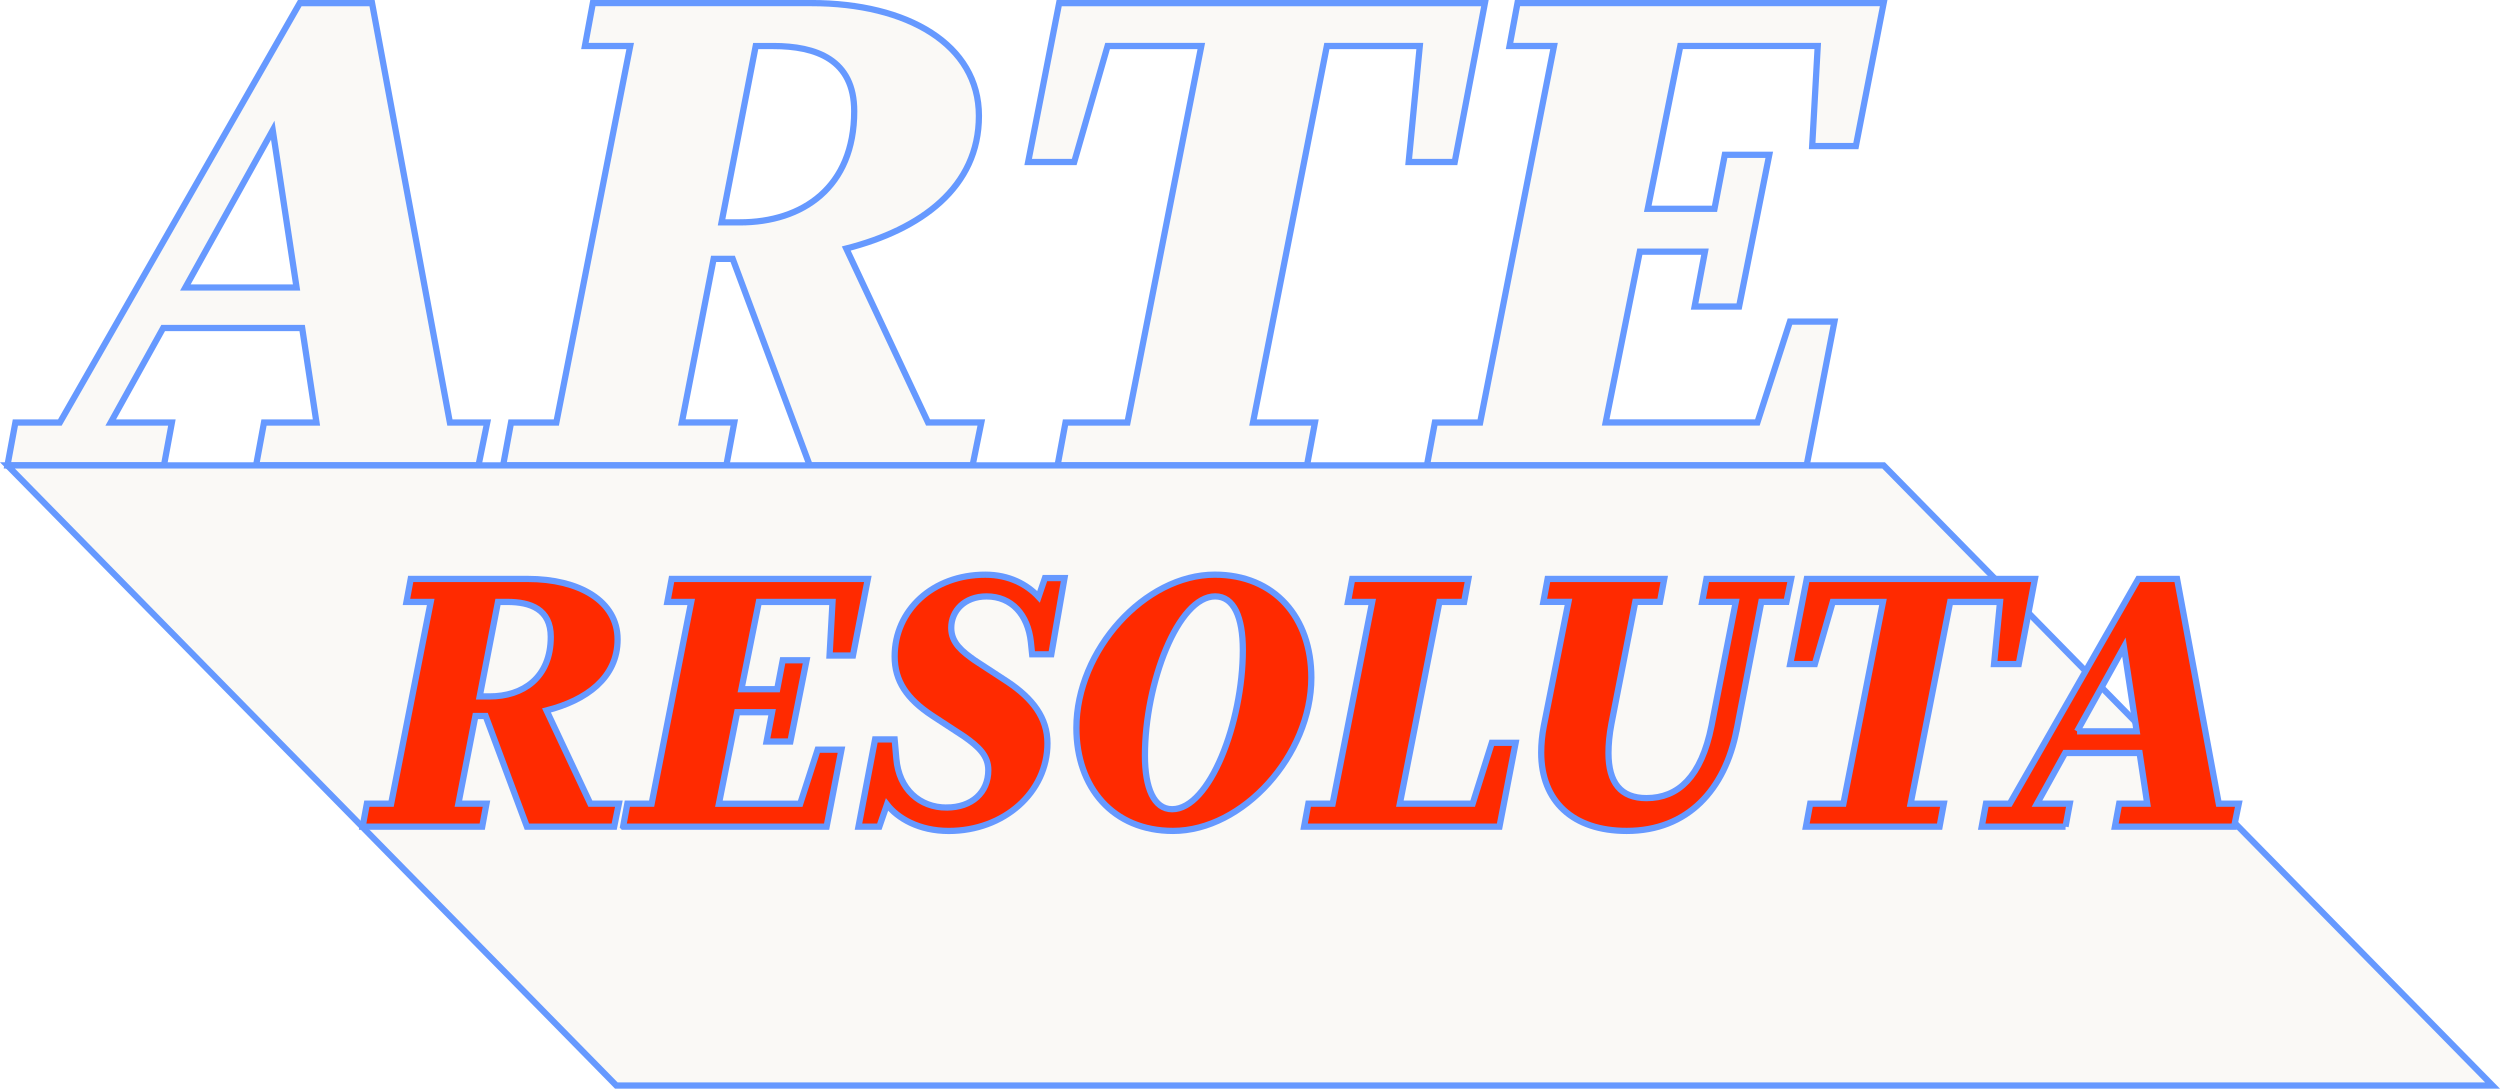
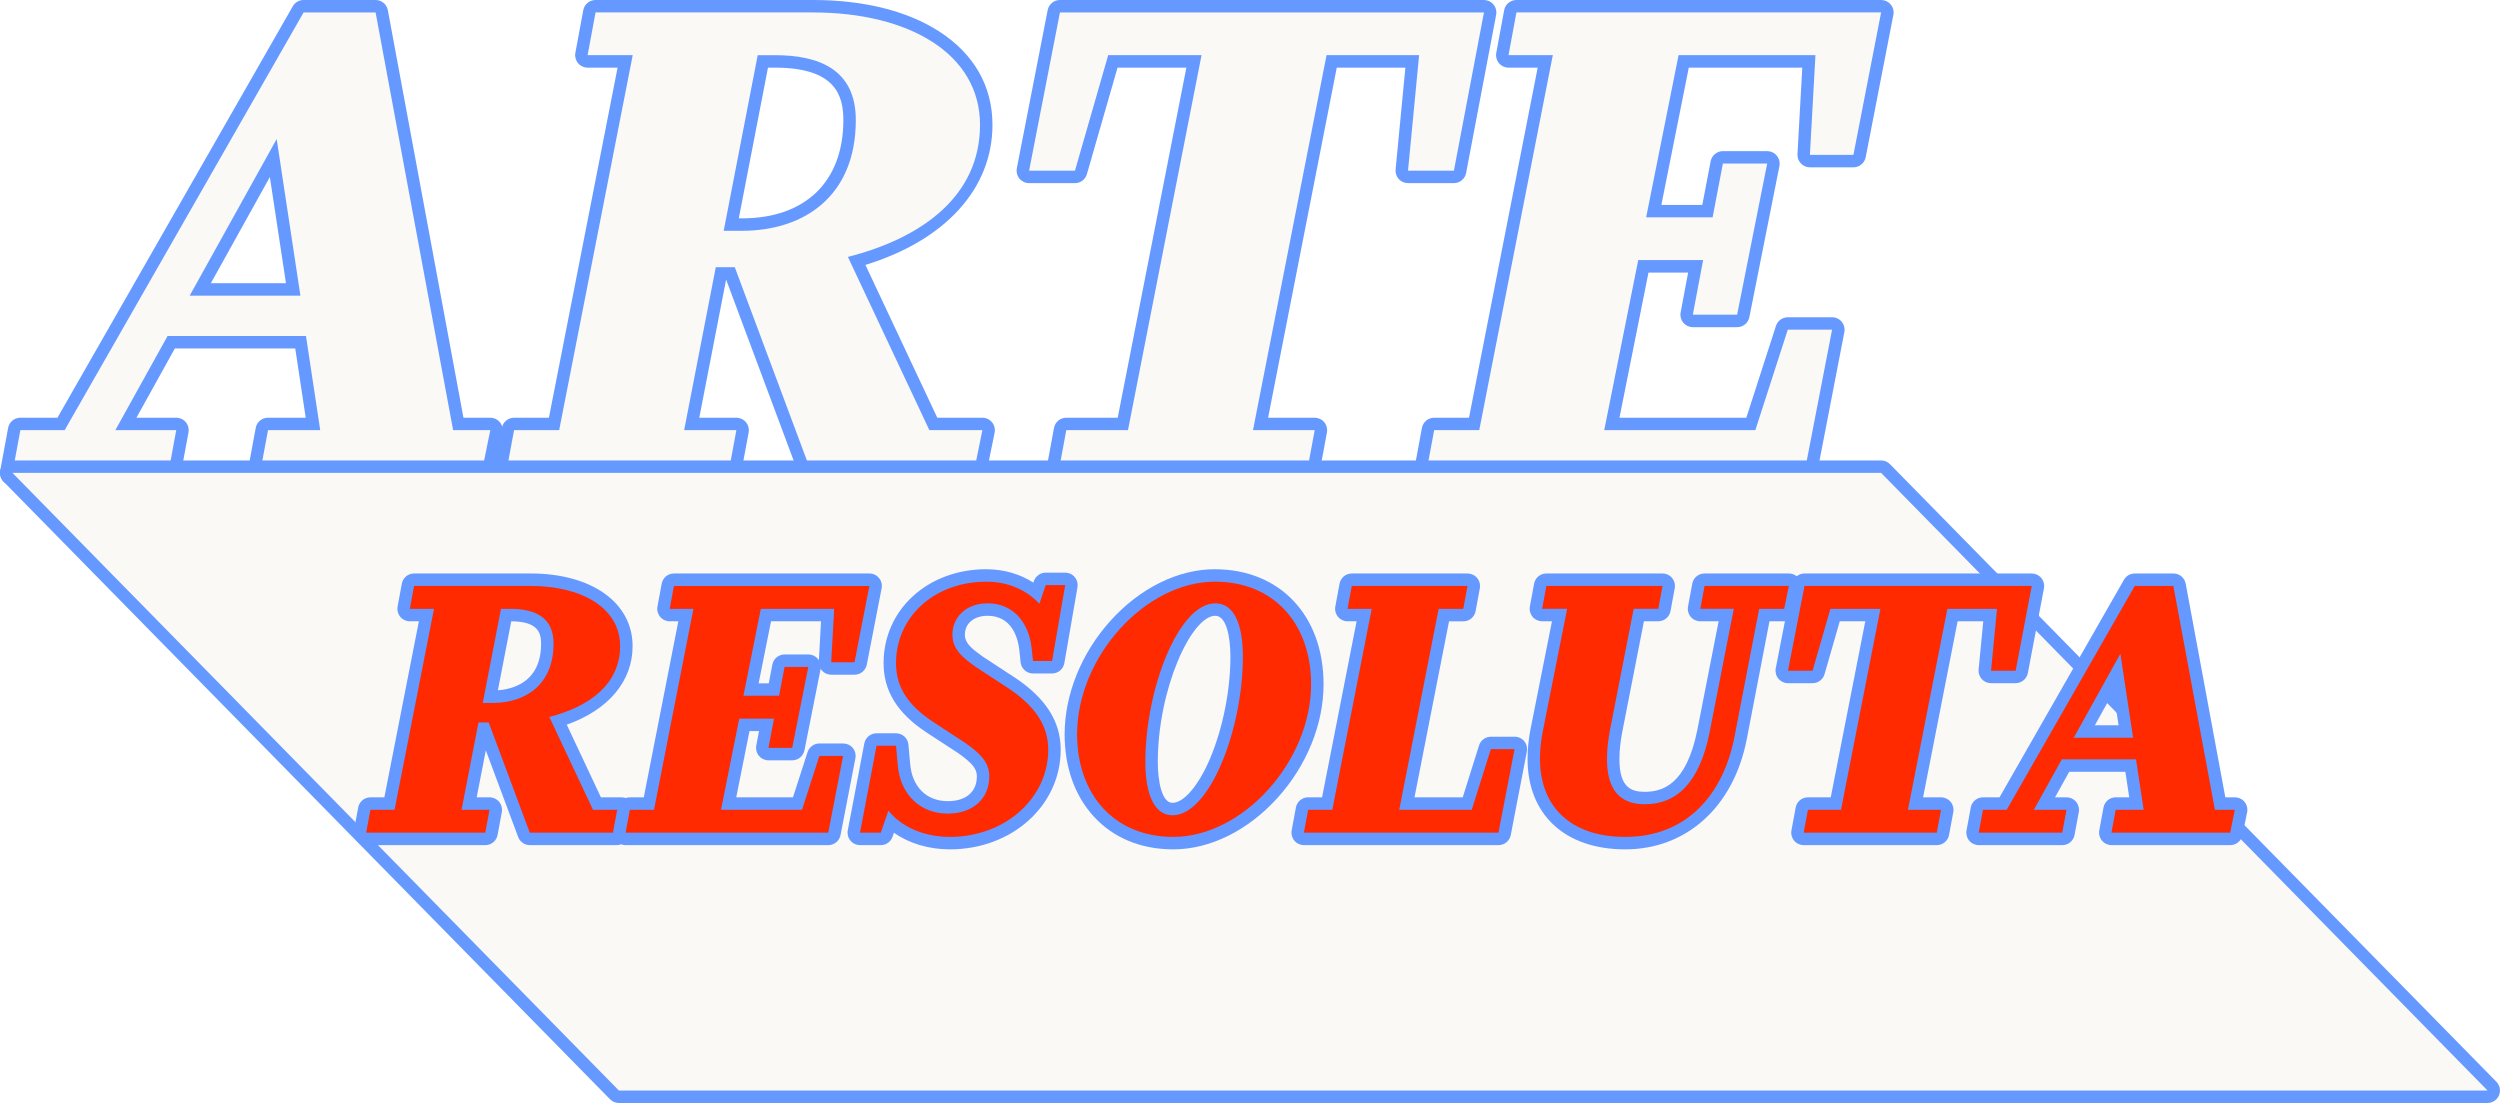
- <svg xmlns="http://www.w3.org/2000/svg" id="Layer_1" data-name="Layer 1" viewBox="0 0 799.48 348.15">
+ <svg xmlns="http://www.w3.org/2000/svg" id="Layer_1" data-name="Layer 1" viewBox="0 0 802.72 354.15">
  <defs>
    <style>
      .cls-1 {
+         fill: #ff2a00;
+       }
+ 
+       .cls-2 {
        fill: #faf9f6;
      }

-       .cls-1, .cls-2 {
-         stroke: #69f;
-         stroke-miterlimit: 10;
-         stroke-width: 2px;
-       }
- 
-       .cls-2 {
-         fill: #ff2a00;
+       .cls-3 {
+         fill: #69f;
      }
    </style>
  </defs>
  <g>
-     <path class="cls-1" d="M52.43,148.84H2.38l2.54-13.72h14.22L95.86,1h23.12l24.89,134.12h11.94l-2.79,13.72h-71.13l2.54-13.72h16.77l-4.57-30.23h-44.45l-16.77,30.23h19.56l-2.54,13.72ZM59.28,91.94h35.56l-7.62-50.3-27.94,50.3Z" />
-     <path class="cls-1" d="M160.89,148.84l2.54-13.72h14.48l23.62-120.41h-14.48l2.54-13.72h69.86c30.74,0,53.6,13.21,53.6,36.07s-18.54,36.33-42.42,42.42l26.16,55.63h17.02l-2.79,13.72h-52.07l-24.64-66.05h-6.1l-10.16,52.33h16.77l-2.54,13.72h-71.38ZM241.67,14.72l-10.92,56.39h5.84c20.07,0,36.58-11.18,36.58-35.56,0-16.51-12.19-20.83-25.91-20.83h-5.59Z" />
-     <path class="cls-1" d="M338.2,148.84l2.54-13.72h19.81l23.62-120.41h-29.97l-10.67,37.09h-14.73l9.91-50.8h136.15l-9.65,50.8h-14.73l3.56-37.09h-29.72l-23.62,120.41h19.81l-2.54,13.72h-79.76Z" />
-     <path class="cls-1" d="M456.32,148.84l2.54-13.72h14.48l23.62-120.41h-14.22l2.54-13.72h117.1l-8.89,45.72h-13.97l1.78-32.01h-43.95l-10.41,52.07h21.34l3.3-17.27h14.22l-9.65,48.52h-14.22l3.3-17.53h-20.83l-10.92,54.61h48.52l10.42-32.26h14.22l-8.89,45.98h-121.42Z" />
+     <g>
+       <path class="cls-2" d="M83.51,153.84c-.59,0-1.16-.26-1.54-.72-.38-.46-.54-1.06-.43-1.64l2.54-13.72c.18-.95,1-1.64,1.97-1.64h14.44l-3.97-26.23h-41.56l-14.55,26.23h16.16c.59,0,1.16.26,1.54.72.38.46.54,1.06.43,1.64l-2.54,13.72c-.18.95-1,1.64-1.97,1.64H4c-.59,0-1.16-.26-1.54-.72-.38-.46-.54-1.06-.43-1.64l2.54-13.72c.18-.95,1-1.64,1.97-1.64h13.06L95.74,3.01c.36-.62,1.02-1.01,1.74-1.01h23.12c.96,0,1.79.69,1.97,1.64l24.59,132.49h10.28c.6,0,1.17.27,1.55.73.38.46.53,1.08.41,1.66l-2.79,13.72c-.19.93-1.01,1.6-1.96,1.6h-71.13ZM94.14,92.94l-6.39-42.2-23.44,42.2h29.84Z" />
+       <path class="cls-3" d="M120.6,4l24.89,134.12h11.94l-2.79,13.72h-71.13l2.54-13.72h16.77l-4.57-30.23h-44.45l-16.77,30.23h19.56l-2.54,13.72H4l2.54-13.72h14.22L97.48,4h23.12M60.9,94.94h35.56l-7.62-50.3-27.94,50.3M157.43,138.12h0M120.6,0h-23.12c-1.43,0-2.76.77-3.47,2.01L18.45,134.12H6.54c-1.93,0-3.58,1.38-3.93,3.27L.07,151.11c-.22,1.17.1,2.37.86,3.29.76.91,1.89,1.44,3.08,1.44h50.04c1.93,0,3.58-1.38,3.93-3.27l2.54-13.72c.22-1.17-.1-2.37-.86-3.29-.76-.91-1.89-1.44-3.08-1.44h-12.77l12.33-22.23h38.66l3.36,22.23h-12.12c-1.93,0-3.58,1.38-3.93,3.27l-2.54,13.72c-.22,1.17.1,2.37.86,3.29.76.91,1.89,1.44,3.08,1.44h71.13c1.9,0,3.54-1.34,3.92-3.2l2.76-13.56c.08-.31.11-.63.11-.96,0-2.21-1.79-4-4-4h-8.62L124.53,3.27c-.35-1.9-2.01-3.27-3.93-3.27h0ZM67.7,90.94l18.95-34.1,5.17,34.1h-24.11Z" />
+     </g>
+     <g>
+       <path class="cls-2" d="M260.56,153.84c-.83,0-1.58-.52-1.87-1.3l-24.15-64.74h-3.06l-9.38,48.33h14.34c.59,0,1.16.26,1.54.72.38.46.54,1.06.43,1.64l-2.54,13.72c-.18.95-1,1.64-1.97,1.64h-71.38c-.59,0-1.16-.26-1.54-.72-.38-.46-.54-1.06-.43-1.64l2.54-13.72c.18-.95,1-1.64,1.97-1.64h12.83l22.84-116.41h-12.05c-.59,0-1.16-.26-1.54-.72-.38-.46-.54-1.06-.43-1.64l2.54-13.72c.18-.95,1-1.64,1.97-1.64h69.86c15.85,0,29.48,3.38,39.41,9.78,10.59,6.83,16.19,16.61,16.19,28.29,0,20.16-15.5,36.38-41.59,43.73l24.61,52.32h15.75c.6,0,1.17.27,1.55.73.38.46.53,1.08.41,1.66l-2.79,13.72c-.19.93-1.01,1.6-1.96,1.6h-52.07ZM238.21,72.11c21.65,0,34.58-12.55,34.58-33.56,0-12.67-7.82-18.83-23.91-18.83h-3.94l-10.15,52.39h3.42Z" />
+       <path class="cls-3" d="M261.07,4c30.74,0,53.6,13.21,53.6,36.07s-18.54,36.33-42.42,42.42l26.16,55.63h17.02l-2.79,13.72h-52.07l-24.64-66.05h-6.1l-10.16,52.33h16.77l-2.54,13.72h-71.38l2.54-13.72h14.48l23.62-120.41h-14.48l2.54-13.72h69.86M232.37,74.11h5.84c20.07,0,36.58-11.18,36.58-35.56,0-16.51-12.19-20.83-25.91-20.83h-5.59l-10.92,56.39M315.43,138.12h0M261.07,0h-69.86c-1.93,0-3.58,1.38-3.93,3.27l-2.54,13.72c-.22,1.17.1,2.37.86,3.29.76.91,1.89,1.44,3.08,1.44h9.62l-22.05,112.41h-11.19c-1.93,0-3.58,1.38-3.93,3.27l-2.54,13.72c-.22,1.17.1,2.37.86,3.29.76.91,1.89,1.44,3.08,1.44h71.38c1.93,0,3.58-1.38,3.93-3.27l2.54-13.72c.22-1.17-.1-2.37-.86-3.29-.76-.91-1.89-1.44-3.08-1.44h-11.91l8.61-44.33h.02l23.67,63.44c.58,1.56,2.08,2.6,3.75,2.6h52.07c1.9,0,3.54-1.34,3.92-3.2l2.76-13.56c.08-.31.11-.63.11-.96,0-2.21-1.79-4-4-4h-14.49l-23.07-49.06c25.65-7.9,40.79-24.47,40.79-44.99,0-12.39-5.92-22.76-17.11-29.97-10.25-6.61-24.25-10.1-40.49-10.1h0ZM246.59,21.72h2.29c19.42,0,21.91,8.99,21.91,16.83,0,19.76-12.18,31.56-32.58,31.56h-.99l9.37-48.39h0Z" />
+     </g>
+     <g>
+       <path class="cls-2" d="M339.82,153.84c-.59,0-1.16-.26-1.54-.72-.38-.46-.54-1.06-.43-1.64l2.54-13.72c.18-.95,1-1.64,1.97-1.64h18.17l22.84-116.41h-26.04l-10.25,35.64c-.25.86-1.03,1.45-1.92,1.45h-14.73c-.6,0-1.16-.27-1.54-.73-.38-.46-.53-1.07-.42-1.65l9.91-50.8c.18-.94,1.01-1.62,1.96-1.62h136.15c.6,0,1.16.27,1.54.72.38.46.54,1.06.42,1.65l-9.65,50.8c-.18.94-1,1.63-1.96,1.63h-14.73c-.56,0-1.1-.24-1.48-.65-.38-.42-.56-.98-.51-1.54l3.35-34.9h-25.87l-22.84,116.41h17.38c.59,0,1.16.26,1.54.72.38.46.54,1.06.43,1.64l-2.54,13.72c-.18.95-1,1.64-1.97,1.64h-79.76Z" />
+       <path class="cls-3" d="M476.48,4h0M476.48,4l-9.65,50.8h-14.73l3.56-37.09h-29.72l-23.62,120.41h19.81l-2.54,13.72h-79.76l2.54-13.72h19.81l23.62-120.41h-29.97l-10.67,37.09h-14.73l9.91-50.8h136.15M476.49,0h-136.16c-1.91,0-3.56,1.36-3.93,3.23l-9.91,50.8c-.23,1.17.08,2.39.84,3.31.76.92,1.89,1.46,3.09,1.46h14.73c1.78,0,3.35-1.18,3.84-2.89l9.84-34.19h22.1l-22.05,112.41h-16.52c-1.93,0-3.58,1.38-3.93,3.27l-2.54,13.72c-.22,1.17.1,2.37.86,3.29.76.91,1.89,1.44,3.08,1.44h79.76c1.93,0,3.58-1.38,3.93-3.27l2.54-13.72c.22-1.17-.1-2.37-.86-3.29-.76-.91-1.89-1.44-3.08-1.44h-14.95l22.05-112.41h22.03l-3.14,32.7c-.11,1.12.26,2.24,1.02,3.07.76.83,1.83,1.31,2.96,1.31h14.73c1.92,0,3.57-1.37,3.93-3.25l9.62-50.65c.07-.29.1-.59.1-.9,0-2.21-1.79-4-4-4h0ZM476.48,8h0,0Z" />
+     </g>
+     <g>
+       <path class="cls-2" d="M457.94,153.84c-.59,0-1.16-.26-1.54-.72-.38-.46-.54-1.06-.43-1.64l2.54-13.72c.18-.95,1-1.64,1.97-1.64h12.83l22.84-116.41h-11.79c-.59,0-1.16-.26-1.54-.72-.38-.46-.54-1.06-.43-1.64l2.54-13.72c.18-.95,1-1.64,1.97-1.64h117.1c.6,0,1.16.27,1.54.73s.53,1.07.42,1.65l-8.89,45.72c-.18.94-1.01,1.62-1.96,1.62h-13.97c-.55,0-1.08-.23-1.45-.63s-.57-.94-.54-1.49l1.66-29.9h-40.19l-9.61,48.07h17.24l2.99-15.65c.18-.94,1-1.62,1.96-1.62h14.22c.6,0,1.17.27,1.55.73s.53,1.07.42,1.66l-9.65,48.52c-.19.94-1.01,1.61-1.96,1.61h-14.22c-.6,0-1.16-.27-1.54-.72-.38-.46-.54-1.06-.43-1.65l2.86-15.16h-16.78l-10.12,50.61h44.62l9.97-30.88c.27-.83,1.04-1.39,1.9-1.39h14.22c.6,0,1.16.27,1.54.73s.53,1.07.42,1.65l-8.89,45.98c-.18.94-1.01,1.62-1.96,1.62h-121.42Z" />
+       <path class="cls-3" d="M604,4h0M604,4l-8.89,45.72h-13.97l1.78-32.01h-43.95l-10.41,52.07h21.34l3.3-17.27h14.22l-9.65,48.52h-14.22l3.3-17.53h-20.83l-10.92,54.61h48.52l10.42-32.26h14.22l-8.89,45.98h-121.42l2.54-13.72h14.48l23.62-120.41h-14.22l2.54-13.72h117.1M567.42,52.52h0M604.01,0h-117.11c-1.93,0-3.58,1.38-3.93,3.27l-2.54,13.72c-.22,1.17.1,2.37.86,3.29.76.91,1.89,1.44,3.08,1.44h9.36l-22.05,112.41h-11.19c-1.93,0-3.58,1.38-3.93,3.27l-2.54,13.72c-.22,1.17.1,2.37.86,3.29.76.91,1.89,1.44,3.08,1.44h121.42c1.92,0,3.56-1.36,3.93-3.24l8.89-45.98c.23-1.17-.08-2.38-.84-3.31-.76-.92-1.89-1.45-3.09-1.45h-14.22c-1.74,0-3.27,1.12-3.81,2.77l-9.52,29.49h-40.73l9.32-46.61h12.73l-2.41,12.79c-.22,1.17.09,2.38.85,3.29.76.92,1.89,1.45,3.08,1.45h14.22c1.91,0,3.55-1.35,3.92-3.22l9.62-48.36c.07-.3.11-.61.11-.94,0-2.21-1.79-4-4-4h-14.23c-1.92,0-3.57,1.36-3.93,3.25l-2.68,14.02h-13.15l8.81-44.07h36.44l-1.54,27.78c-.06,1.1.33,2.17,1.09,2.97s1.81,1.25,2.91,1.25h13.97c1.91,0,3.56-1.36,3.93-3.24l8.86-45.57c.07-.3.11-.6.11-.92,0-2.21-1.79-4-4-4h0ZM604,8h0,0Z" />
+     </g>
  </g>
-   <polygon class="cls-1" points="797.1 347.15 197.1 347.15 2.38 148.84 602.38 148.84 797.1 347.15" />
  <g>
-     <path class="cls-2" d="M115.96,264.36l1.36-7.35h7.76l12.66-64.52h-7.76l1.36-7.35h37.44c16.47,0,28.72,7.08,28.72,19.33s-9.94,19.47-22.73,22.73l14.02,29.81h9.12l-1.5,7.35h-27.91l-13.2-35.39h-3.27l-5.44,28.04h8.98l-1.36,7.35h-38.25ZM159.25,192.49l-5.85,30.22h3.13c10.75,0,19.6-5.99,19.6-19.06,0-8.85-6.53-11.16-13.88-11.16h-3Z" />
-     <path class="cls-2" d="M199.26,264.36l1.36-7.35h7.76l12.66-64.52h-7.62l1.36-7.35h62.75l-4.76,24.5h-7.49l.95-17.15h-23.55l-5.58,27.91h11.44l1.77-9.26h7.62l-5.17,26h-7.62l1.77-9.39h-11.16l-5.85,29.27h26l5.58-17.29h7.62l-4.76,24.64h-65.07Z" />
-     <path class="cls-2" d="M302.71,258.24c8.03,0,13.34-4.76,13.34-11.98,0-4.63-3.13-7.49-7.76-10.75l-10.21-6.67c-8.03-5.31-11.98-11.03-11.98-18.92,0-14.7,12.12-26.14,29-26.14,7.62,0,13.34,3.13,17.02,7.08l2.04-5.99h6.26l-4.22,24.37h-6.13l-.41-3.95c-.95-8.71-6.13-14.56-14.16-14.56-7.08,0-11.3,4.63-11.3,10.07,0,4.9,3.68,7.62,7.49,10.35l10.62,6.94c7.9,5.31,12.66,11.44,12.66,19.6,0,15.66-13.88,28.04-31.58,28.04-9.53,0-16.34-4.08-19.74-8.44l-2.45,7.08h-6.67l5.31-27.91h6.26l.54,6.13c.82,9.8,7.49,15.66,16.06,15.66Z" />
-     <path class="cls-2" d="M344.22,232.78c0-24.91,21.92-49.01,44.24-49.01,19.19,0,30.9,13.75,30.9,32.94,0,24.78-21.92,49.01-44.24,49.01-19.19,0-30.9-13.89-30.9-32.94ZM397.45,207.87c0-10.48-2.86-17.15-8.85-17.15-11.84,0-22.46,27.63-22.46,50.91,0,10.35,2.86,17.15,8.71,17.15,11.98,0,22.6-27.77,22.6-50.91Z" />
-     <path class="cls-2" d="M417.04,264.36l1.36-7.35h7.76l12.66-64.52h-7.76l1.36-7.35h37.16l-1.36,7.35h-7.9l-12.66,64.52h23.28l6.13-19.47h7.62l-5.17,26.82h-62.48Z" />
-     <path class="cls-2" d="M555.34,233.46c-3.68,19.06-15.65,32.26-35.12,32.26-17.29,0-27.36-9.53-27.36-25.05,0-2.72.27-5.58.82-8.44l7.9-39.75h-8.03l1.36-7.35h37.3l-1.36,7.35h-7.9l-7.62,38.93c-.68,3.54-.95,6.67-.95,9.39,0,9.53,3.95,14.43,12.12,14.43,10.21,0,17.56-6.81,20.83-23.14l7.76-39.61h-10.75l1.36-7.35h27.09l-1.5,7.35h-8.03l-7.9,40.97Z" />
-     <path class="cls-2" d="M577.52,264.36l1.36-7.35h10.62l12.66-64.52h-16.06l-5.72,19.87h-7.9l5.31-27.22h72.96l-5.17,27.22h-7.9l1.91-19.87h-15.93l-12.66,64.52h10.62l-1.36,7.35h-42.74Z" />
-     <path class="cls-2" d="M660.55,264.36h-26.82l1.36-7.35h7.62l41.11-71.87h12.39l13.34,71.87h6.4l-1.5,7.35h-38.12l1.36-7.35h8.98l-2.45-16.2h-23.82l-8.98,16.2h10.48l-1.36,7.35ZM664.23,233.87h19.06l-4.08-26.95-14.97,26.95Z" />
+     <path class="cls-2" d="M198.72,352.15c-.54,0-1.05-.22-1.43-.6L2.57,153.24c-.56-.58-.73-1.43-.42-2.17.31-.74,1.04-1.23,1.84-1.23h600c.54,0,1.05.22,1.43.6l194.72,198.31c.56.58.73,1.43.42,2.17-.31.74-1.04,1.23-1.84,1.23H198.72Z" />
+     <path class="cls-3" d="M604,151.84l194.72,198.31H198.72L4,151.84h600M604,147.84H4c-1.61,0-3.07.97-3.69,2.45-.62,1.49-.29,3.2.83,4.35l194.72,198.31c.75.77,1.78,1.2,2.85,1.2h600c1.61,0,3.07-.97,3.69-2.45.62-1.49.29-3.2-.83-4.35l-194.72-198.31c-.75-.77-1.78-1.2-2.85-1.2h0Z" />
+   </g>
+   <g>
+     <g>
+       <path class="cls-1" d="M170.12,269.36c-.83,0-1.58-.52-1.87-1.3l-12.72-34.09h-.23l-4.67,24.04h6.56c.59,0,1.16.26,1.54.72.38.46.54,1.06.43,1.64l-1.36,7.35c-.18.95-1,1.64-1.97,1.64h-38.25c-.59,0-1.16-.26-1.54-.72-.38-.46-.54-1.06-.43-1.64l1.36-7.35c.18-.95,1-1.64,1.97-1.64h6.11l11.87-60.52h-5.33c-.59,0-1.16-.26-1.54-.72-.38-.46-.54-1.06-.43-1.64l1.36-7.35c.18-.95,1-1.64,1.97-1.64h37.44c18.38,0,30.72,8.57,30.72,21.33,0,10.97-8.14,19.83-21.92,24.02l12.47,26.52h7.85c.6,0,1.17.27,1.55.73.38.47.53,1.08.41,1.67l-1.5,7.35c-.19.93-1.01,1.6-1.96,1.6h-27.91ZM158.14,223.71c11.02,0,17.6-6.38,17.6-17.06,0-4.27-1.35-9.16-11.88-9.16h-1.35l-5.08,26.22h.71Z" />
+       <path class="cls-3" d="M170.39,188.14c16.47,0,28.72,7.08,28.72,19.33s-9.94,19.47-22.73,22.73l14.02,29.81h9.12l-1.5,7.35h-27.91l-13.2-35.39h-3.27l-5.44,28.04h8.98l-1.36,7.35h-38.25l1.36-7.35h7.76l12.66-64.52h-7.76l1.36-7.35h37.44M155.01,225.71h3.13c10.75,0,19.6-5.99,19.6-19.06,0-8.85-6.53-11.16-13.88-11.16h-3l-5.85,30.22M199.52,260.01h0M170.39,184.14h-37.44c-1.93,0-3.58,1.38-3.93,3.27l-1.36,7.35c-.22,1.17.1,2.37.86,3.29.76.91,1.89,1.44,3.08,1.44h2.9l-11.09,56.52h-4.47c-1.93,0-3.58,1.38-3.93,3.27l-1.36,7.35c-.22,1.17.1,2.37.86,3.29.76.91,1.89,1.44,3.08,1.44h38.25c1.93,0,3.58-1.38,3.93-3.27l1.36-7.35c.22-1.17-.1-2.37-.86-3.29-.76-.91-1.89-1.44-3.08-1.44h-4.13l2.93-15.09,10.39,27.84c.58,1.56,2.08,2.6,3.75,2.6h27.91c1.9,0,3.54-1.34,3.92-3.2l1.47-7.19c.08-.31.11-.63.11-.96,0-2.21-1.79-4-4-4h-6.59l-10.97-23.33c13.33-4.72,21.14-13.91,21.14-25.22,0-13.95-13.15-23.33-32.72-23.33h0ZM159.87,221.64l4.29-22.15c8.41.08,9.58,3.48,9.58,7.16,0,12.11-8.66,14.6-13.87,14.99h0Z" />
+     </g>
+     <g>
+       <path class="cls-1" d="M200.88,269.36c-.59,0-1.16-.26-1.54-.72-.38-.46-.54-1.06-.43-1.64l1.36-7.35c.18-.95,1-1.64,1.97-1.64h6.11l11.87-60.52h-5.19c-.59,0-1.16-.26-1.54-.72-.38-.46-.54-1.06-.43-1.64l1.36-7.35c.18-.95,1-1.64,1.97-1.64h62.75c.6,0,1.16.27,1.54.73s.53,1.07.42,1.65l-4.77,24.5c-.18.94-1.01,1.62-1.96,1.62h-7.49c-.55,0-1.08-.23-1.45-.63-.38-.4-.57-.94-.54-1.49l.84-15.04h-19.8l-4.78,23.91h7.34l1.46-7.63c.18-.94,1-1.62,1.96-1.62h7.62c.6,0,1.17.27,1.55.73s.53,1.07.42,1.66l-5.17,26c-.19.94-1.01,1.61-1.96,1.61h-7.62c-.6,0-1.16-.27-1.54-.72s-.54-1.06-.43-1.65l1.32-7.02h-7.11l-5.05,25.27h22.1l5.13-15.9c.27-.83,1.04-1.39,1.9-1.39h7.62c.6,0,1.16.27,1.54.73.38.46.53,1.07.42,1.65l-4.77,24.64c-.18.94-1.01,1.62-1.96,1.62h-65.07Z" />
+       <path class="cls-3" d="M279.15,188.14h0M279.15,188.14l-4.77,24.5h-7.49l.95-17.15h-23.55l-5.58,27.91h11.44l1.77-9.26h7.62l-5.17,26h-7.62l1.77-9.39h-11.16l-5.85,29.27h26l5.58-17.29h7.62l-4.77,24.64h-65.07l1.36-7.35h7.76l12.66-64.52h-7.62l1.36-7.35h62.75M259.55,214.14h0M279.15,184.14h-62.76c-1.93,0-3.58,1.38-3.93,3.27l-1.36,7.35c-.22,1.17.1,2.37.86,3.29.76.91,1.89,1.44,3.08,1.44h2.76l-11.09,56.52h-4.47c-1.93,0-3.58,1.38-3.93,3.27l-1.36,7.35c-.22,1.17.1,2.37.86,3.29s1.89,1.44,3.08,1.44h65.07c1.92,0,3.56-1.36,3.93-3.24l4.77-24.64c.23-1.17-.08-2.38-.84-3.31s-1.89-1.45-3.09-1.45h-7.62c-1.74,0-3.27,1.12-3.81,2.77l-4.69,14.52h-18.21l4.25-21.27h3.06l-.88,4.65c-.22,1.17.09,2.38.85,3.29.76.92,1.89,1.45,3.08,1.45h7.62c1.91,0,3.55-1.35,3.92-3.22l5.14-25.84c.03-.11.05-.21.06-.32.14.23.3.44.49.64.76.8,1.81,1.25,2.91,1.25h7.49c1.91,0,3.56-1.36,3.93-3.24l4.73-24.35c.07-.3.11-.6.11-.92,0-2.21-1.79-4-4-4h0ZM279.15,192.14h0,0ZM247.58,199.49h16.04l-.69,12.51c-.71-1.12-1.96-1.86-3.38-1.86h-7.63c-1.92,0-3.57,1.36-3.93,3.25l-1.15,6.01h-3.25l3.98-19.91h0Z" />
+     </g>
+     <g>
+       <path class="cls-1" d="M305.01,270.72c-7.45,0-14.27-2.44-18.93-6.66l-1.37,3.95c-.28.81-1.04,1.35-1.89,1.35h-6.67c-.6,0-1.16-.27-1.54-.72-.38-.46-.54-1.06-.42-1.65l5.31-27.91c.18-.94,1-1.63,1.96-1.63h6.26c1.04,0,1.9.79,1.99,1.82l.54,6.12c.7,8.41,6.22,13.83,14.07,13.83,6.89,0,11.34-3.92,11.34-9.98,0-3.58-2.33-5.88-6.91-9.12l-10.15-6.63c-8.91-5.89-12.89-12.24-12.89-20.6,0-16.04,13.33-28.14,31-28.14,6.12,0,11.74,1.94,16.12,5.51l1.04-3.06c.28-.81,1.04-1.35,1.89-1.35h6.26c.59,0,1.15.26,1.53.71.38.45.54,1.05.44,1.63l-4.22,24.37c-.17.96-1,1.66-1.97,1.66h-6.13c-1.02,0-1.88-.77-1.99-1.79l-.41-3.95c-.87-7.99-5.42-12.77-12.17-12.77-5.48,0-9.3,3.32-9.3,8.07,0,3.69,2.63,5.85,6.65,8.72l10.55,6.89c9.26,6.23,13.57,12.98,13.57,21.28,0,16.85-14.75,30.04-33.58,30.04Z" />
+       <path class="cls-3" d="M316.71,186.77c7.62,0,13.34,3.13,17.02,7.08l2.04-5.99h6.26l-4.22,24.37h-6.13l-.41-3.95c-.95-8.71-6.13-14.56-14.16-14.56-7.08,0-11.3,4.63-11.3,10.07,0,4.9,3.68,7.62,7.49,10.35l10.62,6.94c7.9,5.31,12.66,11.44,12.66,19.6,0,15.66-13.88,28.04-31.58,28.04-9.53,0-16.34-4.08-19.74-8.44l-2.45,7.08h-6.67l5.31-27.91h6.26l.54,6.13c.82,9.8,7.49,15.66,16.06,15.66,8.03,0,13.34-4.76,13.34-11.98,0-4.63-3.13-7.49-7.76-10.75l-10.21-6.67c-8.03-5.31-11.98-11.03-11.98-18.92,0-14.7,12.12-26.14,29-26.14M342.03,187.86h0M316.71,182.77c-18.81,0-33,12.96-33,30.14,0,8.98,4.38,16.05,13.77,22.26l10.17,6.64c4.55,3.22,6.01,5.03,6.01,7.45,0,5-3.49,7.98-9.34,7.98-6.83,0-11.46-4.59-12.08-11.99l-.55-6.15c-.18-2.06-1.91-3.65-3.98-3.65h-6.26c-1.92,0-3.57,1.37-3.93,3.25l-5.31,27.91c-.22,1.17.09,2.38.85,3.3.76.92,1.89,1.45,3.08,1.45h6.67c1.7,0,3.22-1.08,3.78-2.69l.44-1.28c4.84,3.4,11.17,5.33,17.97,5.33,19.95,0,35.58-14.07,35.58-32.04,0-8.9-4.72-16.39-14.43-22.92-.01,0-.03-.02-.04-.03l-10.55-6.9c-3.58-2.56-5.75-4.32-5.75-7.04,0-3.63,2.93-6.07,7.3-6.07,8.1,0,9.82,7.69,10.18,11l.41,3.93c.21,2.04,1.93,3.59,3.98,3.59h6.13c1.95,0,3.61-1.4,3.94-3.32l4.19-24.21c.06-.27.09-.55.09-.84,0-2.21-1.79-4-4-4h-6.27c-1.71,0-3.23,1.09-3.79,2.71l-.17.5c-4.34-2.8-9.53-4.3-15.1-4.3h0Z" />
+     </g>
+     <g>
+       <path class="cls-1" d="M376.74,270.72c-19.68,0-32.9-14.04-32.9-34.94,0-25.74,22.9-51.01,46.24-51.01,19.68,0,32.9,14.04,32.9,34.94,0,25.74-22.91,51.01-46.24,51.01ZM390.22,195.72c-9.75,0-20.46,25.6-20.46,48.91,0,4.56.65,15.15,6.71,15.15,9.82,0,20.6-25.6,20.6-48.91,0-4.56-.67-15.15-6.85-15.15Z" />
+       <path class="cls-3" d="M390.08,186.77c19.19,0,30.9,13.75,30.9,32.94,0,24.78-21.92,49.01-44.24,49.01-19.19,0-30.9-13.89-30.9-32.94,0-24.91,21.92-49.01,44.24-49.01M376.47,261.78c11.98,0,22.6-27.77,22.6-50.91,0-10.48-2.86-17.15-8.85-17.15-11.84,0-22.46,27.63-22.46,50.91,0,10.35,2.86,17.15,8.71,17.15M390.08,182.77c-11.79,0-23.98,6.01-33.46,16.48-9.39,10.38-14.78,23.7-14.78,36.53,0,10.53,3.21,19.63,9.29,26.31,6.33,6.96,15.18,10.63,25.61,10.63,11.77,0,23.97-6.03,33.46-16.53,9.39-10.4,14.78-23.69,14.78-36.47,0-22.1-14.03-36.94-34.9-36.94h0ZM376.47,257.78c-3.48,0-4.71-7.09-4.71-13.15,0-23.27,10.74-46.91,18.46-46.91,3.57,0,4.85,6.79,4.85,13.15,0,10.77-2.43,22.95-6.49,32.58-3.68,8.71-8.43,14.33-12.11,14.33h0Z" />
+     </g>
+     <g>
+       <path class="cls-1" d="M418.66,269.36c-.59,0-1.16-.26-1.54-.72-.38-.46-.54-1.06-.43-1.64l1.36-7.35c.18-.95,1-1.64,1.97-1.64h6.11l11.87-60.52h-5.33c-.59,0-1.16-.26-1.54-.72-.38-.46-.54-1.06-.43-1.64l1.36-7.35c.18-.95,1-1.64,1.97-1.64h37.16c.59,0,1.16.26,1.54.72.38.46.54,1.06.43,1.64l-1.36,7.35c-.18.95-1,1.64-1.97,1.64h-6.25l-11.87,60.52h19.38l5.69-18.07c.26-.83,1.04-1.4,1.91-1.4h7.62c.6,0,1.16.27,1.54.73s.54,1.07.42,1.65l-5.17,26.82c-.18.94-1.01,1.62-1.96,1.62h-62.48Z" />
+       <path class="cls-3" d="M471.2,188.14h0M471.2,188.14l-1.36,7.35h-7.9l-12.66,64.52h23.28l6.13-19.47h7.62l-5.17,26.82h-62.48l1.36-7.35h7.76l12.66-64.52h-7.76l1.36-7.35h37.16M471.21,184.14h-37.17c-1.93,0-3.58,1.38-3.93,3.27l-1.36,7.35c-.22,1.17.1,2.37.86,3.29s1.89,1.44,3.08,1.44h2.9l-11.09,56.52h-4.47c-1.93,0-3.58,1.38-3.93,3.27l-1.36,7.35c-.22,1.17.1,2.37.86,3.29s1.89,1.44,3.08,1.44h62.48c1.92,0,3.56-1.36,3.93-3.24l5.17-26.82c.23-1.17-.08-2.38-.84-3.3-.76-.92-1.89-1.45-3.08-1.45h-7.62c-1.75,0-3.29,1.13-3.82,2.8l-5.24,16.67h-15.48l11.09-56.52h4.6c1.93,0,3.58-1.38,3.93-3.27l1.33-7.19c.06-.28.1-.58.1-.89,0-2.21-1.79-4-4-4h0ZM471.2,192.14h0,0Z" />
+     </g>
+     <g>
+       <path class="cls-1" d="M521.84,270.72c-18.11,0-29.36-10.36-29.36-27.05,0-2.88.29-5.85.85-8.81l7.42-37.38h-5.59c-.59,0-1.16-.26-1.54-.72-.38-.46-.54-1.06-.43-1.64l1.36-7.35c.18-.95,1-1.64,1.97-1.64h37.3c.59,0,1.16.26,1.54.72.38.46.54,1.06.43,1.64l-1.36,7.35c-.18.95-1,1.64-1.97,1.64h-6.25l-7.31,37.32c-.61,3.15-.92,6.19-.92,9.01,0,11.14,5.77,12.43,10.12,12.43,9.8,0,15.97-7.04,18.87-21.53l7.29-37.22h-8.32c-.59,0-1.16-.26-1.54-.72-.38-.46-.54-1.06-.43-1.64l1.36-7.35c.18-.95,1-1.64,1.97-1.64h27.09c.6,0,1.17.27,1.55.73.38.47.53,1.08.41,1.67l-1.5,7.35c-.19.93-1.01,1.6-1.96,1.6h-6.38l-7.58,39.35c-4.09,21.22-17.96,33.88-37.08,33.88Z" />
+       <path class="cls-3" d="M574.38,188.14l-1.5,7.35h-8.03l-7.9,40.97c-3.68,19.06-15.65,32.26-35.12,32.26-17.29,0-27.36-9.53-27.36-25.05,0-2.72.27-5.58.82-8.44l7.9-39.75h-8.03l1.36-7.35h37.3l-1.36,7.35h-7.9l-7.62,38.93c-.68,3.54-.95,6.67-.95,9.39,0,9.53,3.95,14.43,12.12,14.43,10.21,0,17.56-6.81,20.83-23.14l7.76-39.61h-10.75l1.36-7.35h27.09M533.82,188.14h0M574.38,184.14h-27.09c-1.93,0-3.58,1.38-3.93,3.27l-1.36,7.35c-.22,1.17.1,2.37.86,3.29.76.91,1.89,1.44,3.08,1.44h5.89l-6.83,34.84c-3.57,17.85-11.36,19.91-16.9,19.91-4.22,0-8.12-1.26-8.12-10.43,0-2.69.3-5.6.88-8.64l6.99-35.69h4.6c1.93,0,3.58-1.38,3.93-3.27l1.33-7.19c.06-.28.1-.58.1-.89,0-2.21-1.79-4-4-4h-37.3c-1.93,0-3.58,1.38-3.93,3.27l-1.36,7.35c-.22,1.17.1,2.37.86,3.29.76.91,1.89,1.44,3.08,1.44h3.16l-6.95,34.97c-.59,3.12-.89,6.21-.89,9.22,0,17.92,12.02,29.05,31.36,29.05s34.76-13.27,39.05-35.5l7.27-37.73h4.73c1.9,0,3.54-1.34,3.92-3.2l1.5-7.35c.24-1.18-.06-2.4-.82-3.33-.76-.93-1.9-1.47-3.1-1.47h0ZM574.38,192.14h0,0Z" />
+     </g>
+     <g>
+       <path class="cls-1" d="M579.14,269.36c-.59,0-1.16-.26-1.54-.72-.38-.46-.54-1.06-.43-1.64l1.36-7.35c.18-.95,1-1.64,1.97-1.64h8.97l11.88-60.52h-12.13l-5.3,18.43c-.25.86-1.03,1.45-1.92,1.45h-7.9c-.6,0-1.16-.27-1.54-.73s-.53-1.07-.42-1.65l5.31-27.22c.18-.94,1.01-1.62,1.96-1.62h72.96c.6,0,1.16.27,1.54.72.38.46.54,1.06.42,1.65l-5.17,27.22c-.18.94-1,1.63-1.96,1.63h-7.9c-.56,0-1.1-.24-1.48-.66s-.56-.97-.51-1.54l1.7-17.68h-12.08l-11.88,60.52h8.19c.59,0,1.16.26,1.54.72.38.46.54,1.06.43,1.64l-1.36,7.35c-.18.95-1,1.64-1.97,1.64h-42.74Z" />
+       <path class="cls-3" d="M652.37,188.14h0M652.37,188.14l-5.17,27.22h-7.9l1.91-19.87h-15.93l-12.66,64.52h10.62l-1.36,7.35h-42.74l1.36-7.35h10.62l12.66-64.52h-16.06l-5.72,19.87h-7.9l5.31-27.22h72.96M652.38,184.14h-72.97c-1.91,0-3.56,1.36-3.93,3.23l-5.31,27.22c-.23,1.17.08,2.39.84,3.31s1.89,1.46,3.09,1.46h7.9c1.78,0,3.35-1.18,3.84-2.89l4.89-16.98h8.19l-11.09,56.52h-7.33c-1.93,0-3.58,1.38-3.93,3.27l-1.36,7.35c-.22,1.17.1,2.37.86,3.29.76.91,1.89,1.44,3.08,1.44h42.74c1.93,0,3.58-1.38,3.93-3.27l1.36-7.35c.22-1.17-.1-2.37-.86-3.29-.76-.91-1.89-1.44-3.08-1.44h-5.76l11.09-56.52h8.23l-1.49,15.49c-.11,1.12.26,2.24,1.02,3.07.76.83,1.83,1.31,2.96,1.31h7.9c1.92,0,3.57-1.37,3.93-3.25l5.14-27.07c.07-.29.1-.59.1-.9,0-2.21-1.79-4-4-4h0ZM652.37,192.14h0,0Z" />
+     </g>
+     <g>
+       <path class="cls-1" d="M677.96,269.36c-.59,0-1.16-.26-1.54-.72-.38-.46-.54-1.06-.43-1.64l1.36-7.35c.18-.95,1-1.64,1.97-1.64h6.66l-1.85-12.2h-20.92l-6.76,12.2h7.09c.59,0,1.16.26,1.54.72.38.46.54,1.06.43,1.64l-1.36,7.35c-.18.95-1,1.64-1.97,1.64h-26.82c-.59,0-1.16-.26-1.54-.72s-.54-1.06-.43-1.64l1.36-7.35c.18-.95,1-1.64,1.97-1.64h6.46l40.54-70.87c.36-.62,1.02-1.01,1.74-1.01h12.39c.96,0,1.79.69,1.97,1.63l13.04,70.24h4.73c.6,0,1.17.27,1.55.73s.53,1.08.41,1.67l-1.5,7.35c-.19.93-1.01,1.6-1.96,1.6h-38.12ZM682.58,234.87l-2.86-18.86-10.48,18.86h13.33Z" />
+       <path class="cls-3" d="M697.84,188.14l13.34,71.87h6.4l-1.5,7.35h-38.12l1.36-7.35h8.98l-2.45-16.2h-23.82l-8.98,16.2h10.48l-1.36,7.35h-26.82l1.36-7.35h7.62l41.11-71.87h12.39M665.85,236.87h19.06l-4.08-26.95-14.97,26.95M717.57,260.01h0M697.84,184.14h-12.39c-1.43,0-2.76.77-3.47,2.01l-39.96,69.86h-5.3c-1.93,0-3.58,1.38-3.93,3.27l-1.36,7.35c-.22,1.17.1,2.37.86,3.29.76.91,1.89,1.44,3.08,1.44h26.82c1.93,0,3.58-1.38,3.93-3.27l1.36-7.35c.22-1.17-.1-2.37-.86-3.29-.76-.91-1.89-1.44-3.08-1.44h-3.69l4.55-8.2h18.03l1.24,8.2h-4.33c-1.93,0-3.58,1.38-3.93,3.27l-1.36,7.35c-.22,1.17.1,2.37.86,3.29.76.91,1.89,1.44,3.08,1.44h38.12c1.9,0,3.54-1.34,3.92-3.2l1.47-7.19c.08-.31.11-.63.11-.96,0-2.21-1.79-4-4-4h-3.08l-12.73-68.6c-.35-1.9-2.01-3.27-3.93-3.27h0ZM672.64,232.87l5.98-10.76,1.63,10.76h-7.61Z" />
+     </g>
  </g>
</svg>
